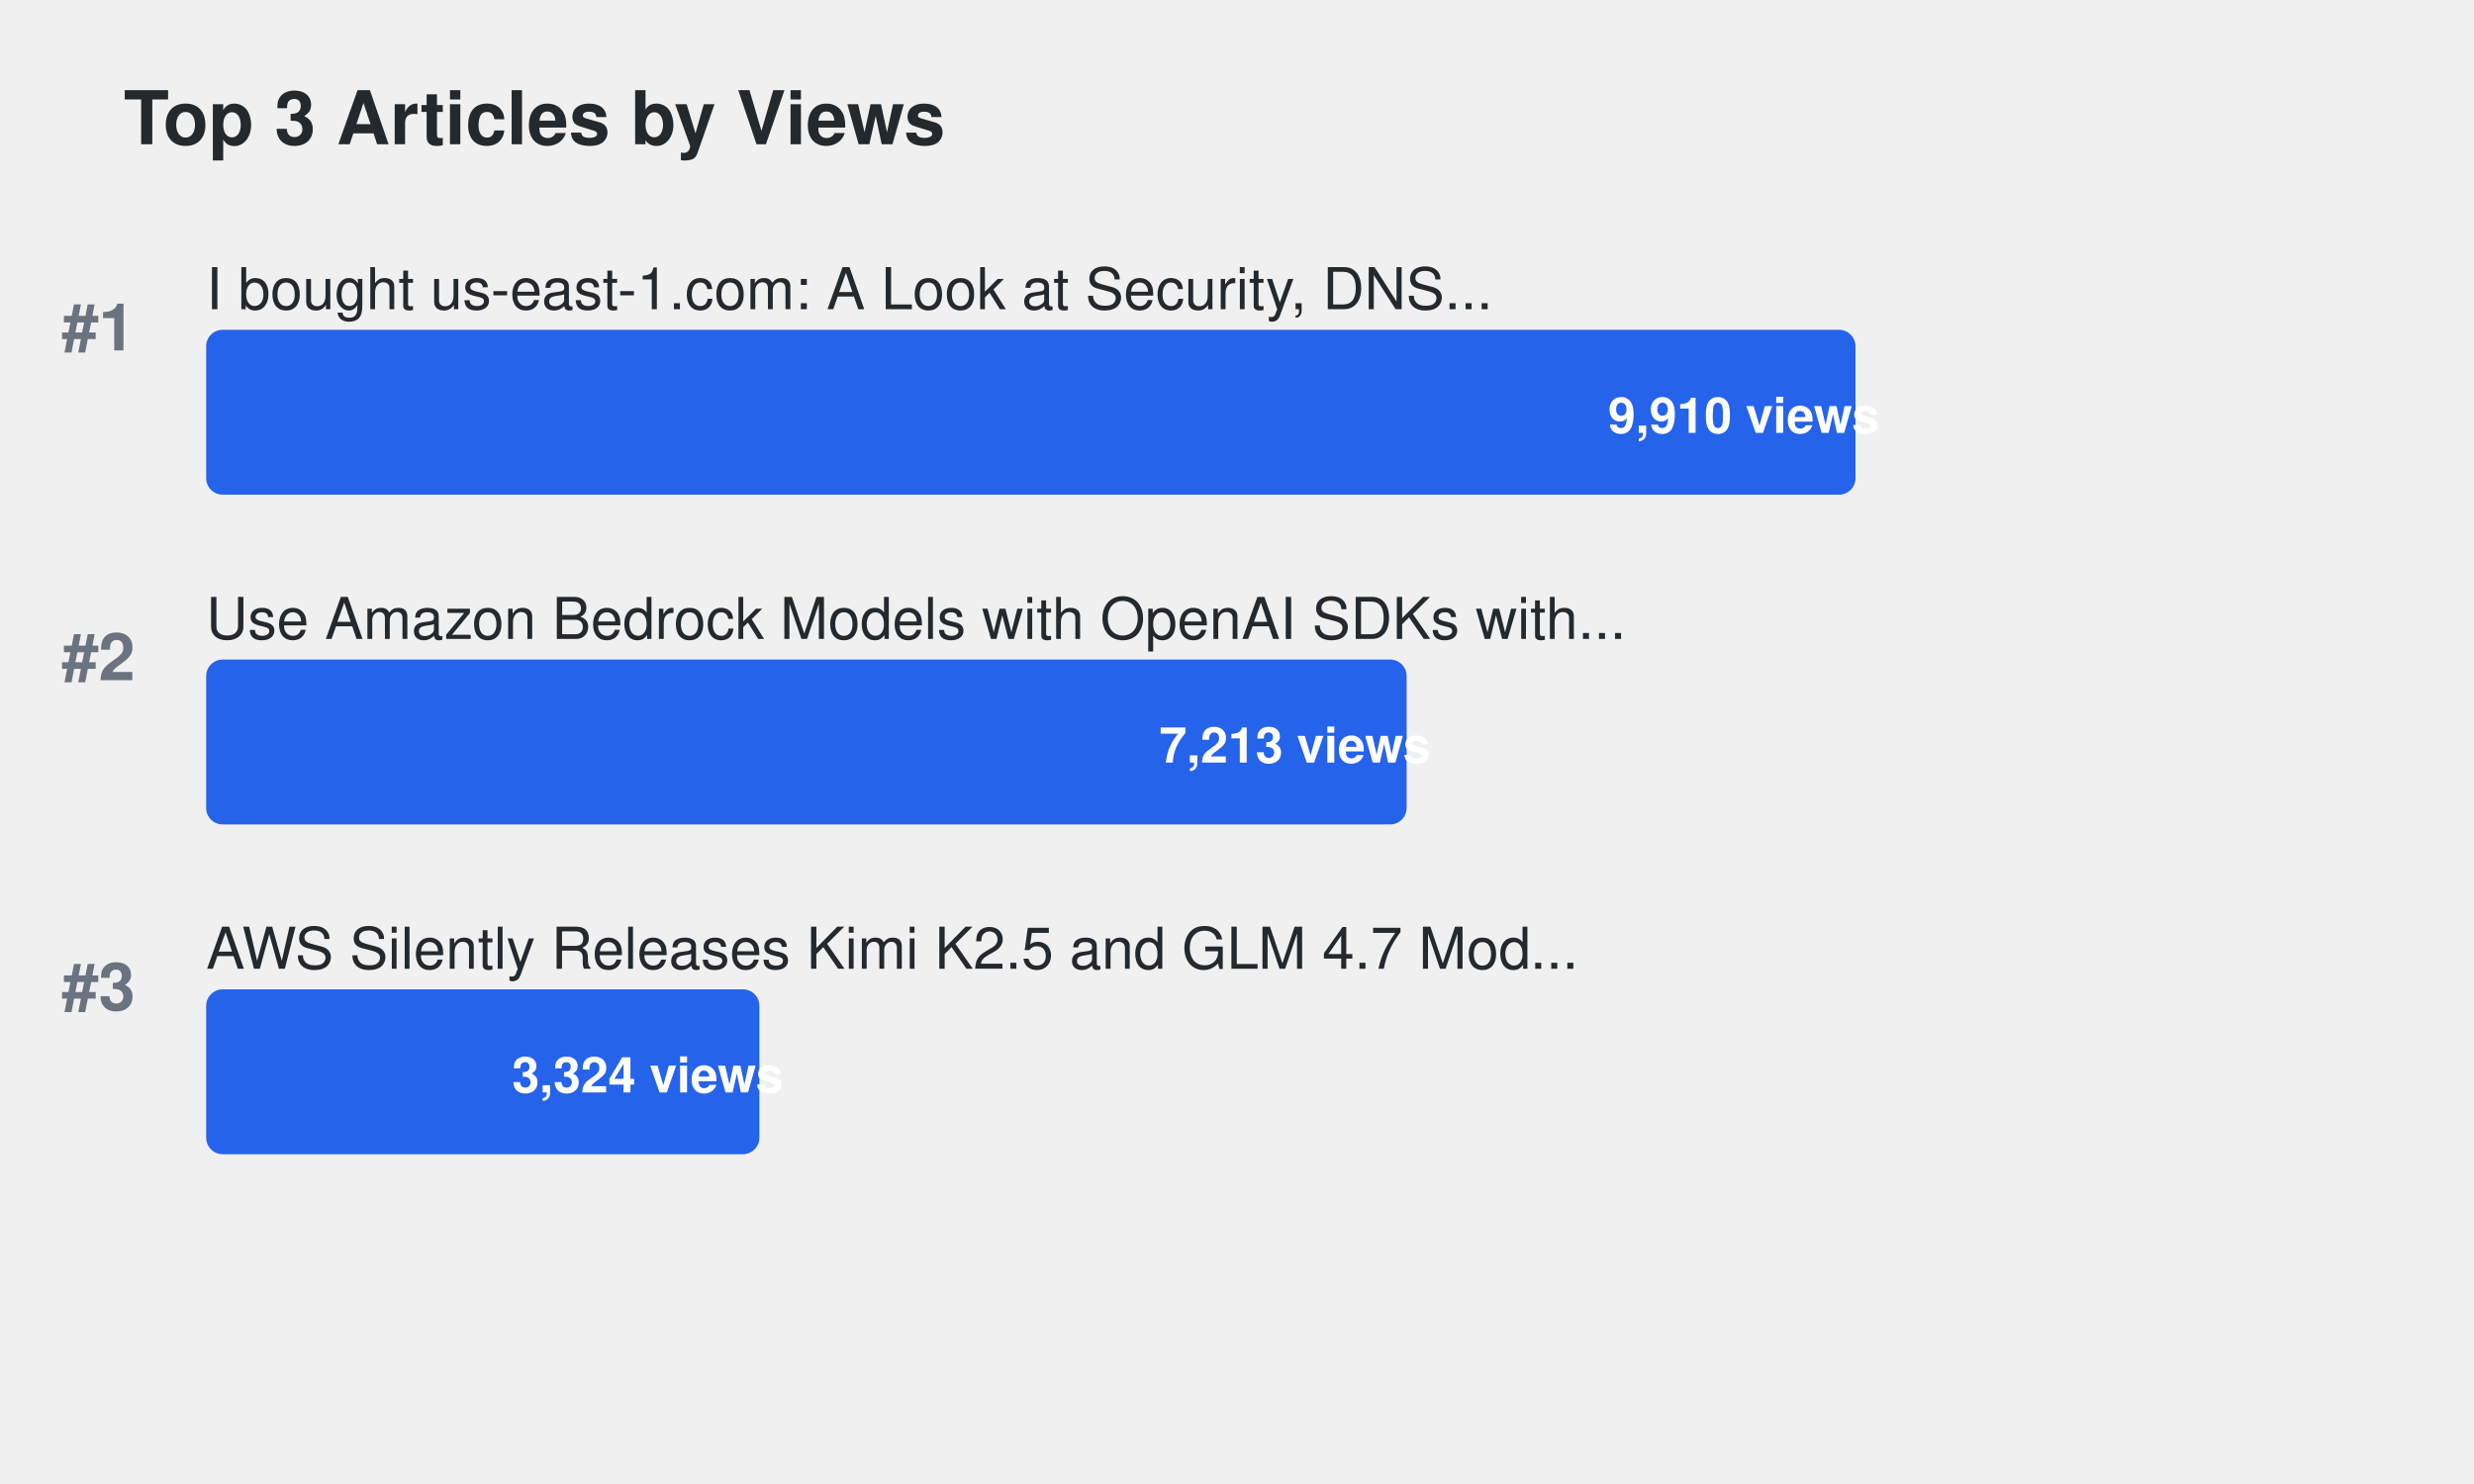
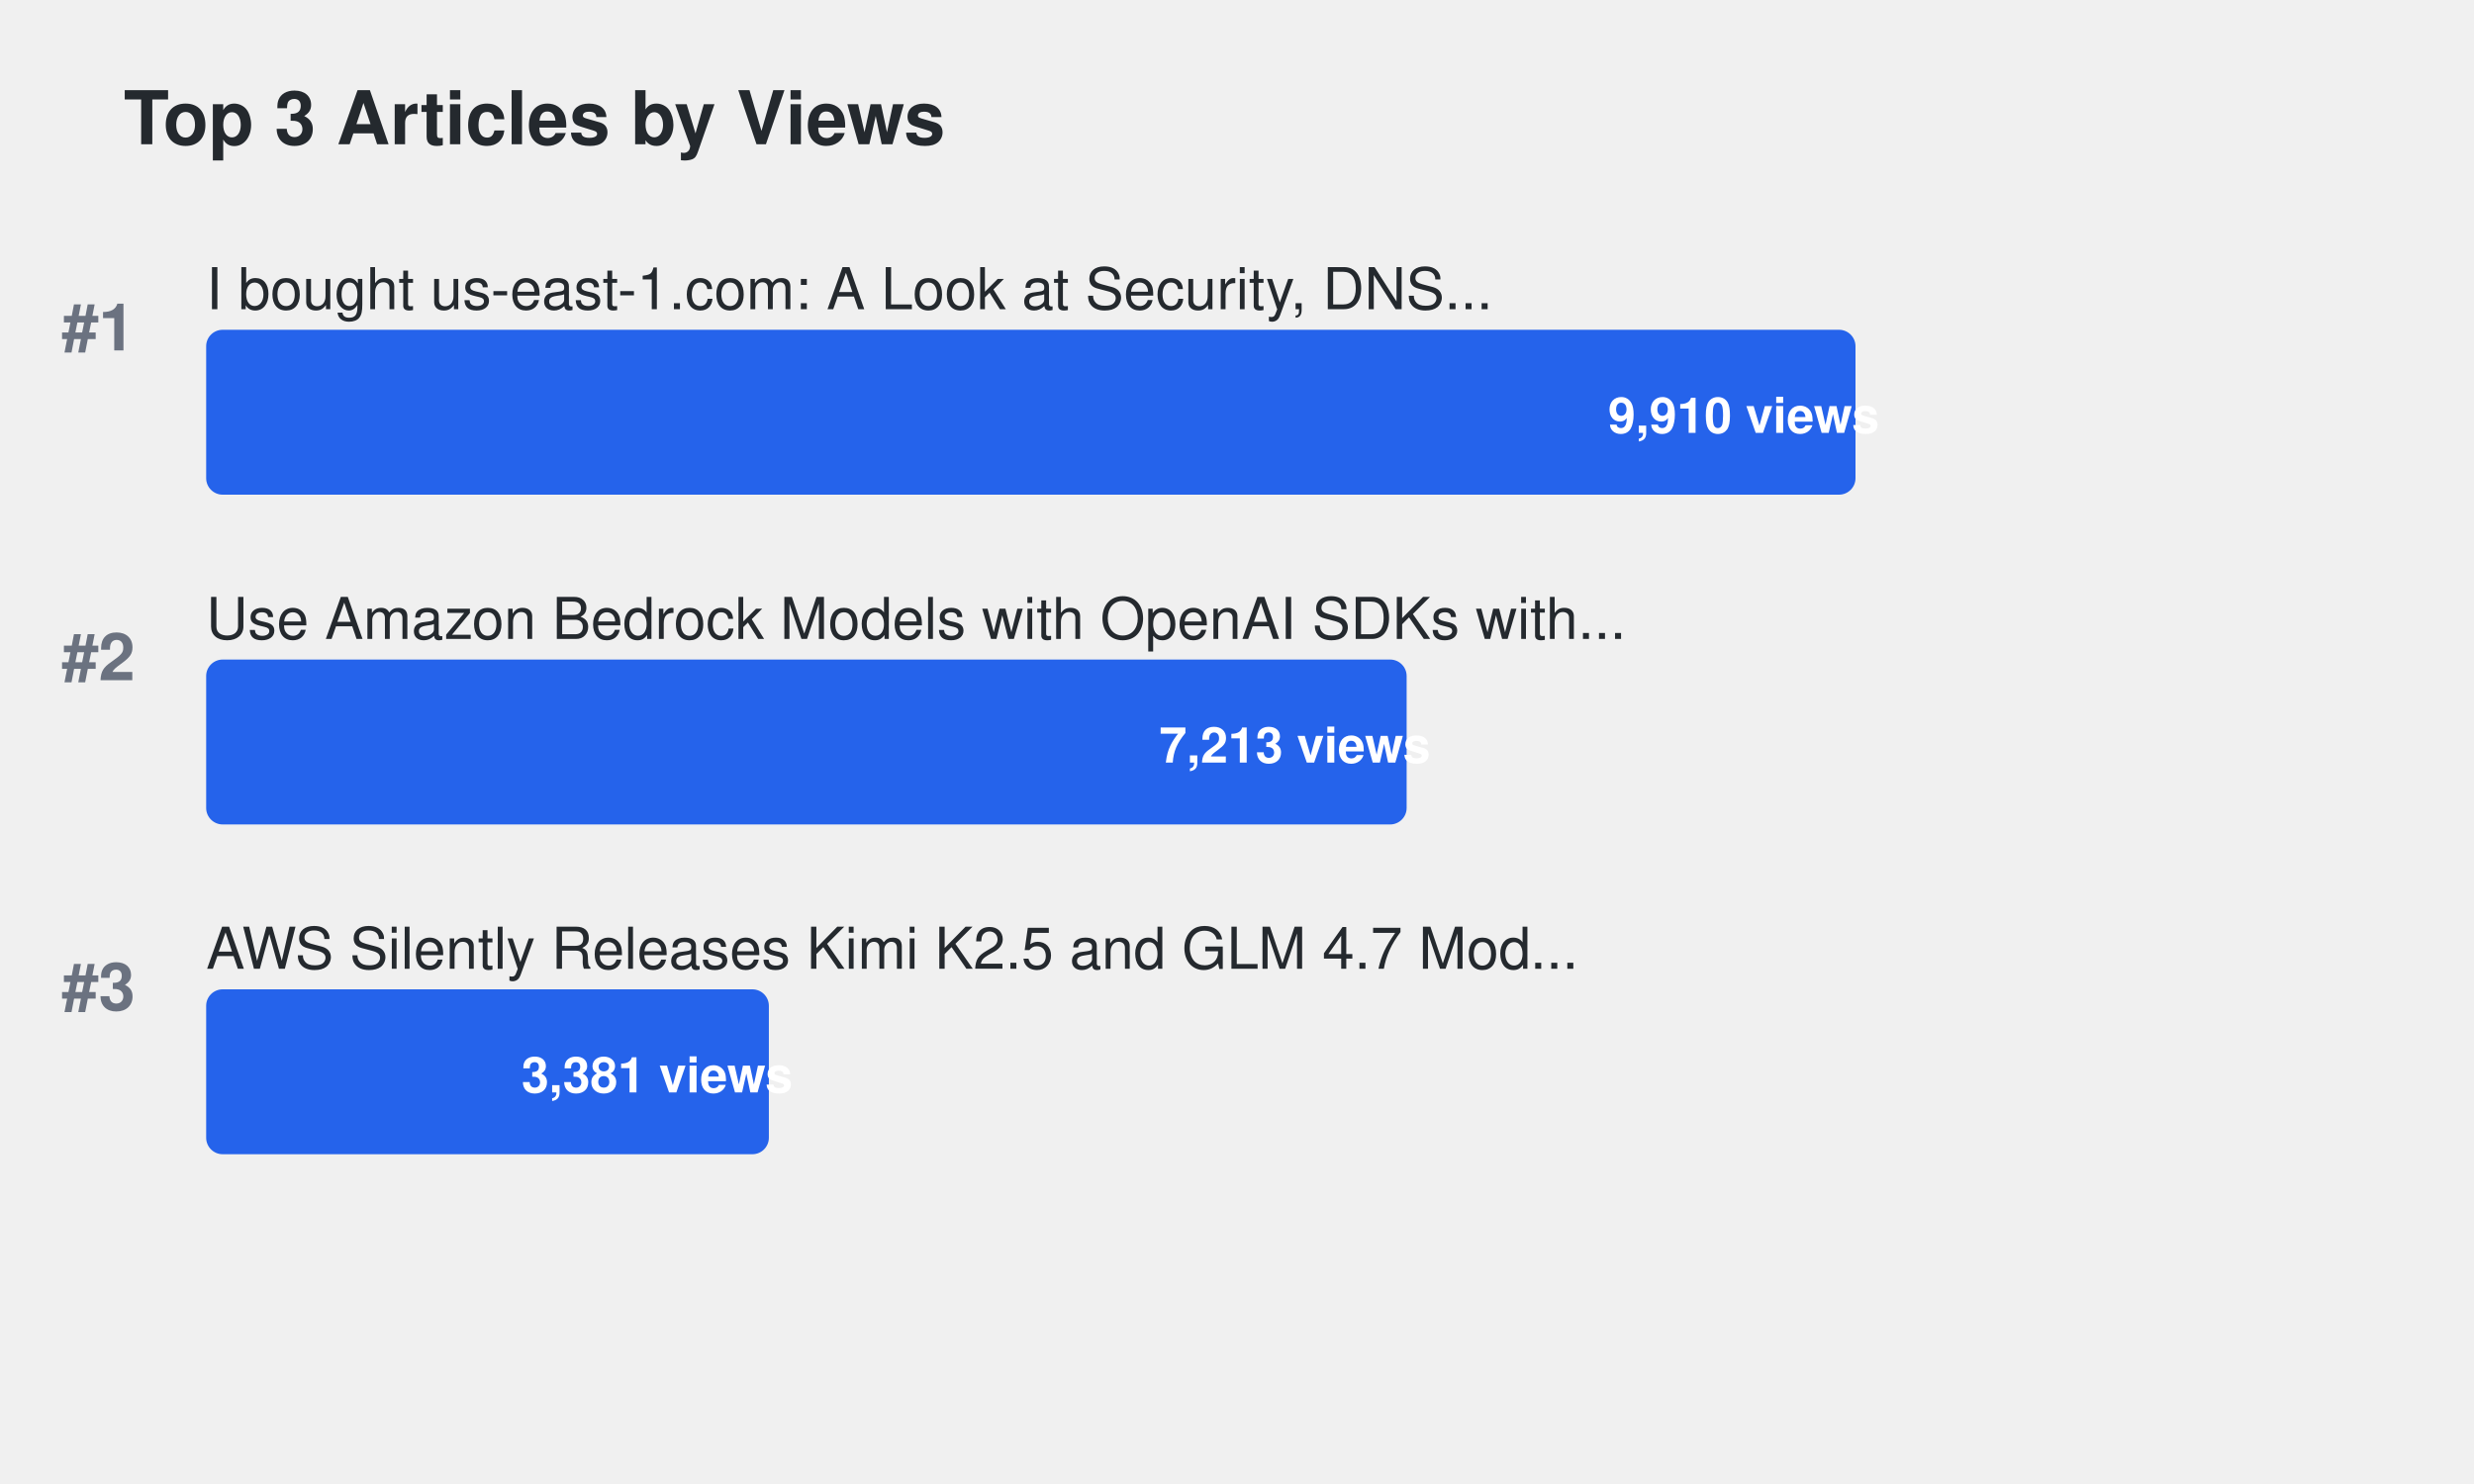
<svg xmlns="http://www.w3.org/2000/svg" width="600" height="360">
  <defs>
    <style>
.title { font-family: -apple-system, BlinkMacSystemFont, "Segoe UI", Helvetica, Arial, sans-serif; font-size: 18px; font-weight: 600; fill: #24292e; }
.article-title { font-family: -apple-system, BlinkMacSystemFont, "Segoe UI", Helvetica, Arial, sans-serif; font-size: 14px; font-weight: 500; fill: #24292e; }
.metric-value { font-family: -apple-system, BlinkMacSystemFont, "Segoe UI", Helvetica, Arial, sans-serif; font-size: 12px; font-weight: 600; fill: #ffffff; }
.rank { font-family: -apple-system, BlinkMacSystemFont, "Segoe UI", Helvetica, Arial, sans-serif; font-size: 16px; font-weight: 700; fill: #6b7280; }
.bar { rx: 4; ry: 4; }
.bar:hover { opacity: 0.8; cursor: pointer; }
a { text-decoration: none; }
a:hover .article-title { fill: #0969da; text-decoration: underline; }
a:hover .bar { opacity: 0.9; }
</style>
  </defs>
  <text x="30" y="35" class="title">Top 3 Articles by Views</text>
  <text x="15" y="85" class="rank">#1</text>
  <a href="https://dev.to/aws-builders/i-bought-us-east-1com-a-look-at-security-dns-traffic-and-protecting-aws-users-15ng" target="_blank">
    <text x="50" y="75" class="article-title">I bought us-east-1.com: A Look at Security, DNS...</text>
    <rect x="50" y="80" width="400.0" height="40" fill="#2563eb" class="bar">
</rect>
    <text x="390.0" y="105" class="metric-value" fill="#ffffff">9,910 views</text>
  </a>
  <text x="15" y="165" class="rank">#2</text>
  <a href="https://dev.to/aws-builders/use-amazon-bedrock-models-via-an-openai-api-compatible-serverless-endpoint-now-without-fixed-cost-5hf5" target="_blank">
    <text x="50" y="155" class="article-title">Use Amazon Bedrock Models with OpenAI SDKs with...</text>
    <rect x="50" y="160" width="291.14" height="40" fill="#2563eb" class="bar">
</rect>
    <text x="281.14" y="185" class="metric-value" fill="#ffffff">7,213 views</text>
  </a>
  <text x="15" y="245" class="rank">#3</text>
  <a href="https://dev.to/aws-builders/aws-silently-releases-kimi-k25-and-glm-47-models-to-bedrock-1514" target="_blank">
    <text x="50" y="235" class="article-title">AWS Silently Releases Kimi K2.5 and GLM 4.7 Mod...</text>
-     <rect x="50" y="240" width="134.168" height="40" fill="#2563eb" class="bar">
+     <rect x="50" y="240" width="136.468" height="40" fill="#2563eb" class="bar">
</rect>
-     <text x="124.168" y="265" class="metric-value" fill="#ffffff">3,324 views</text>
+     <text x="126.468" y="265" class="metric-value" fill="#ffffff">3,381 views</text>
  </a>
</svg>
